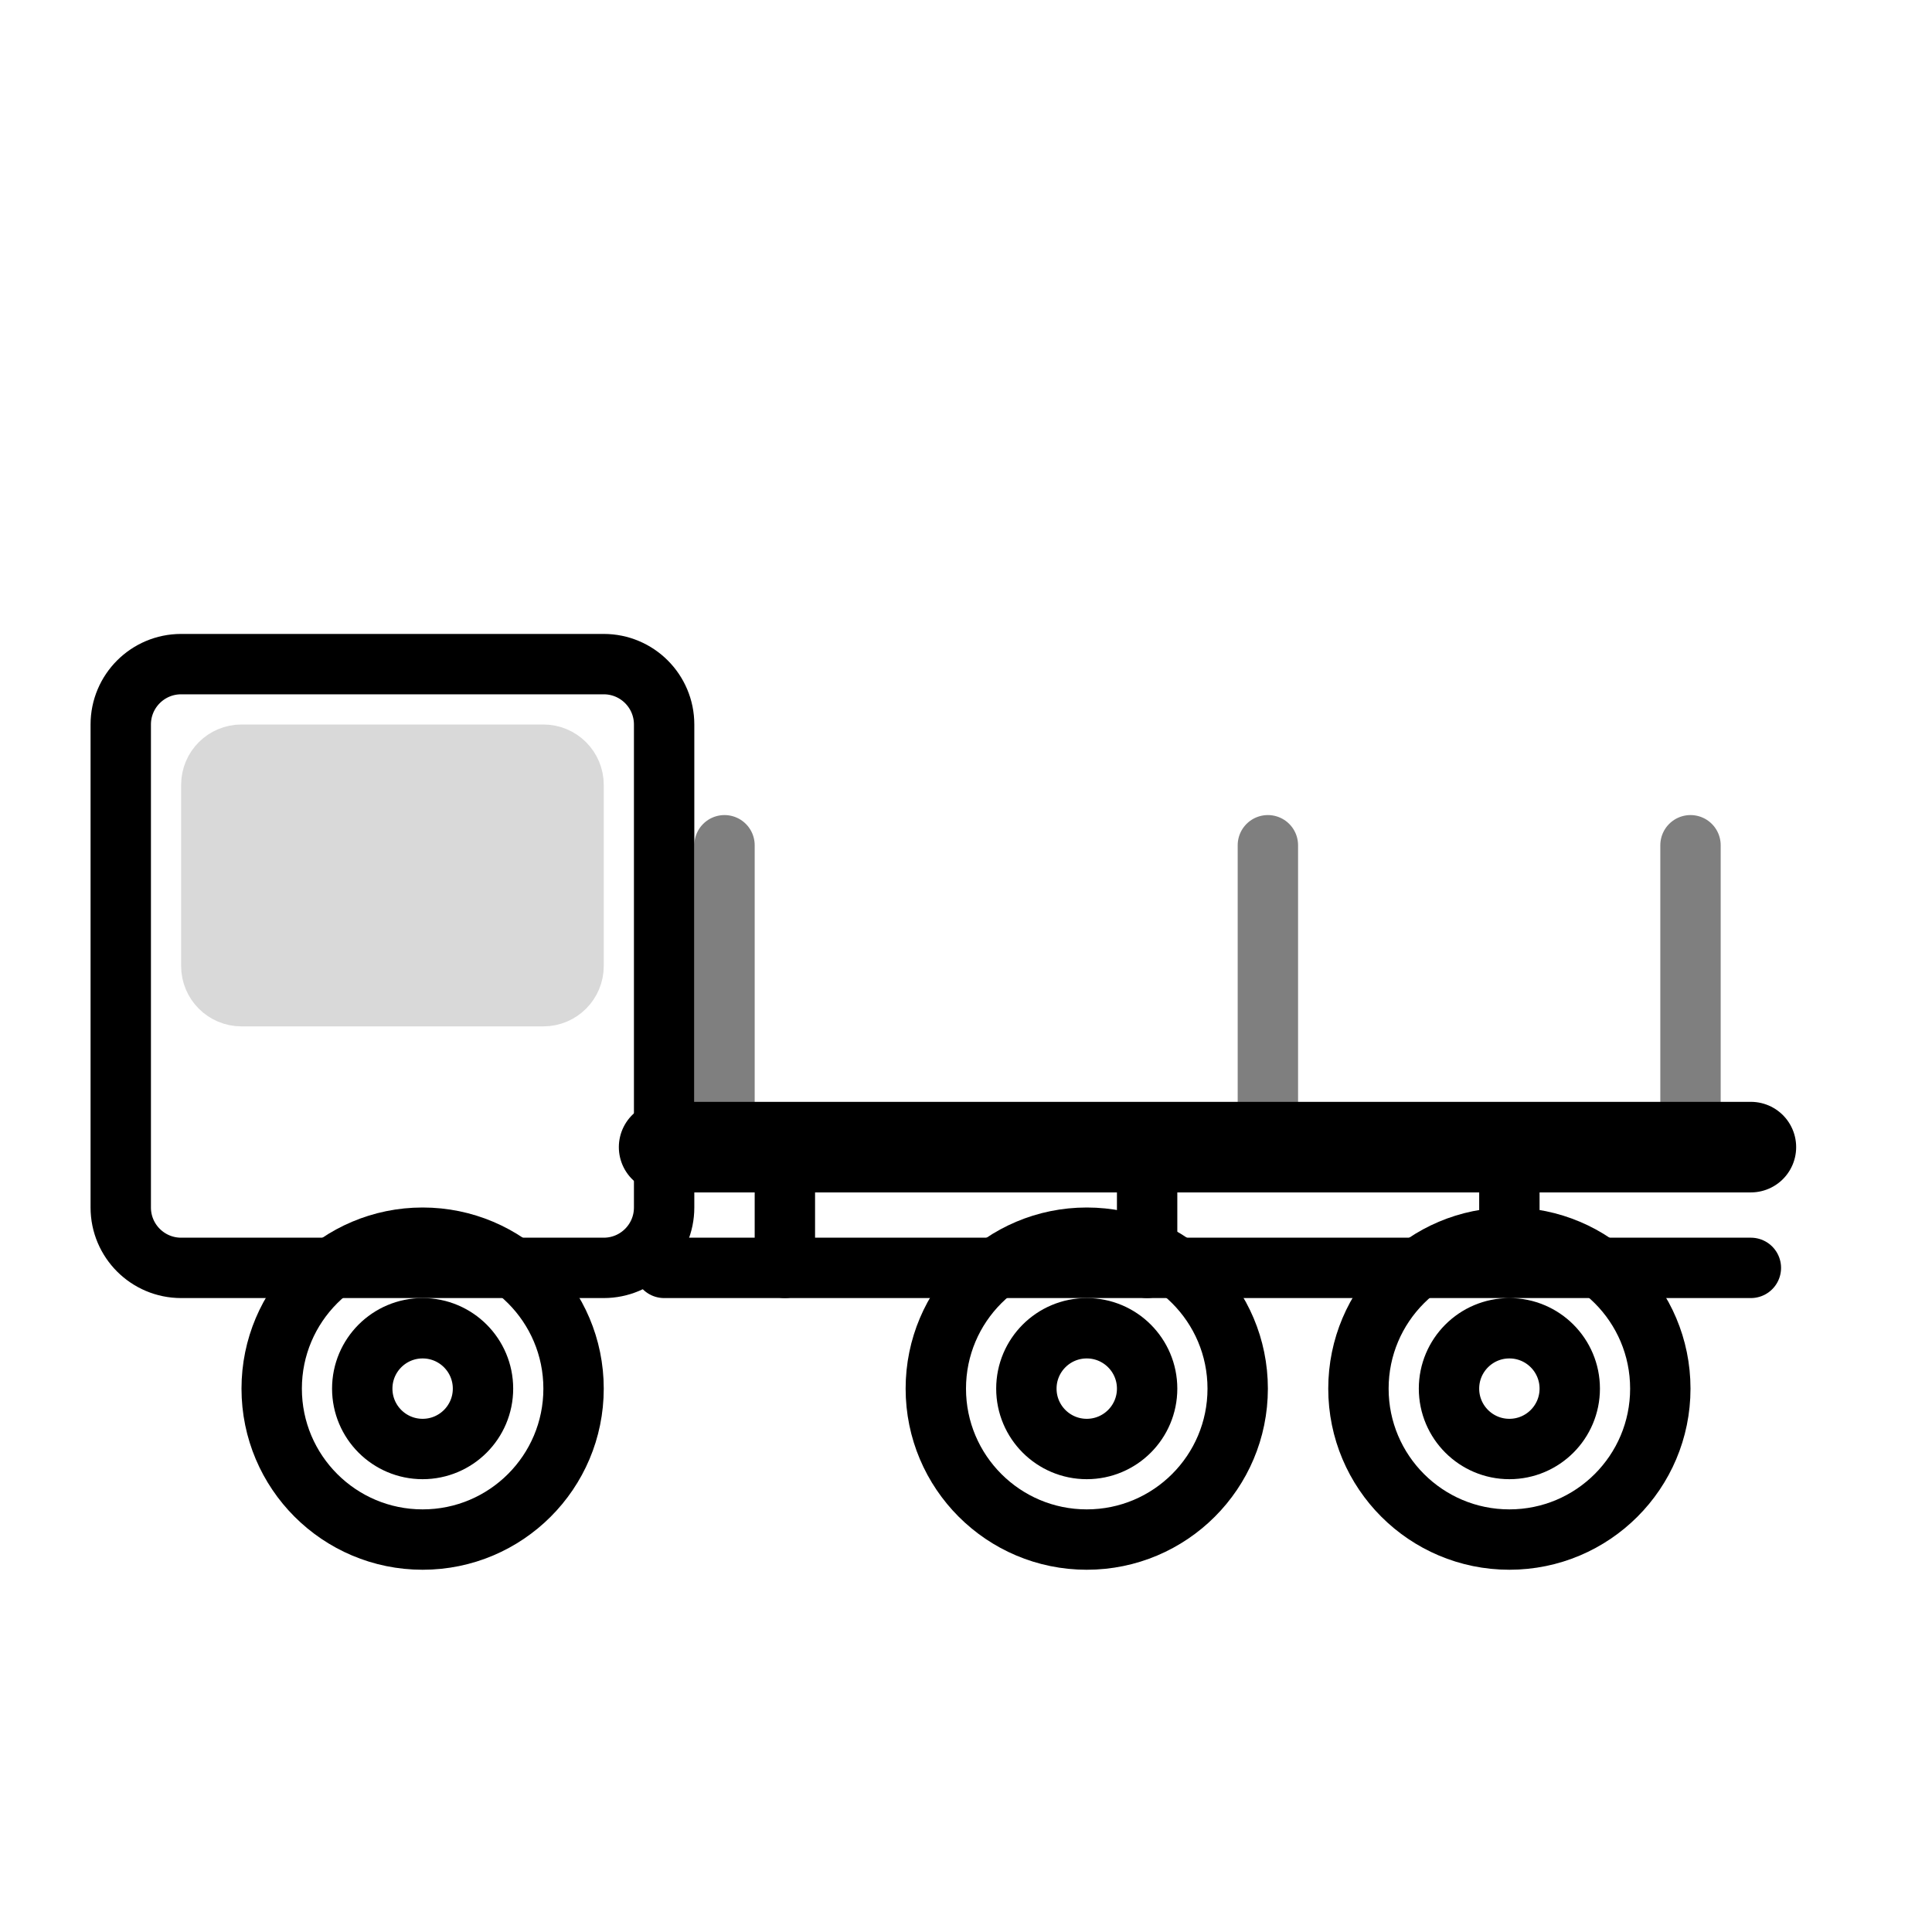
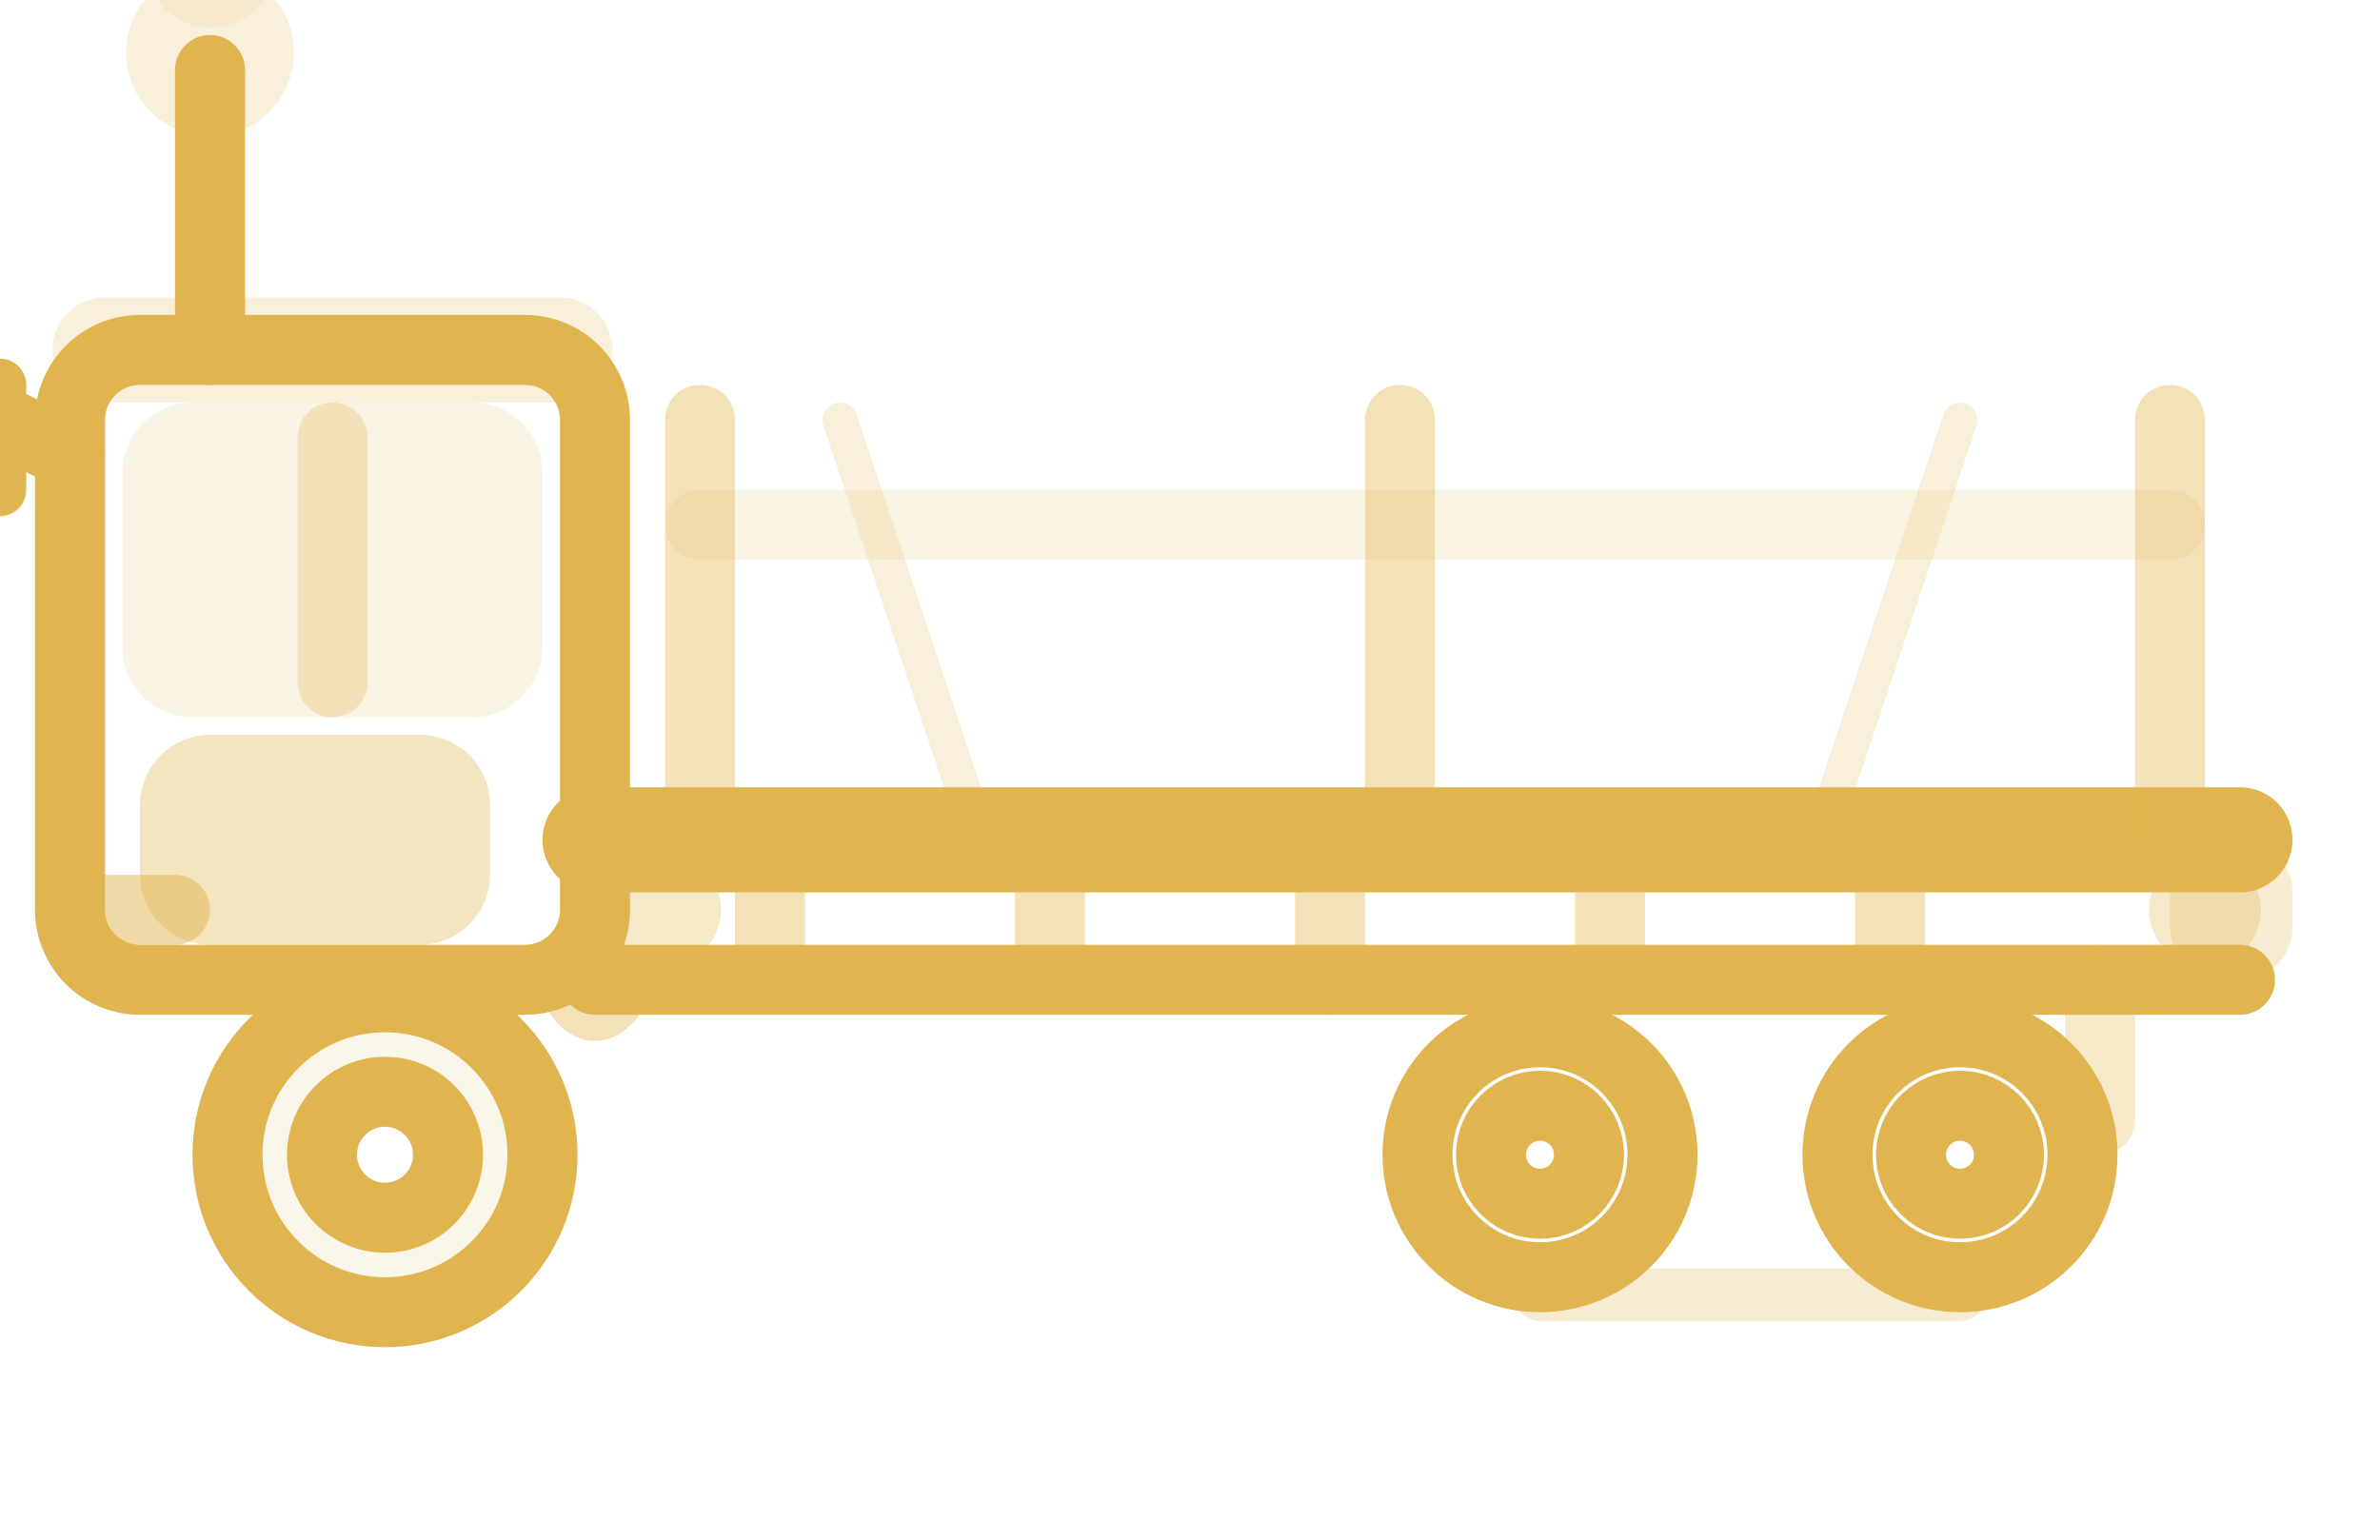
- <svg xmlns="http://www.w3.org/2000/svg" viewBox="0 0 64 64" fill="none" stroke="currentColor" stroke-width="2" stroke-linecap="round" stroke-linejoin="round">
-   <rect x="4" y="22" width="18" height="20" rx="2" />
-   <rect x="7" y="25" width="12" height="8" rx="1" fill="currentColor" opacity="0.15" />
-   <line x1="22" y1="38" x2="58" y2="38" stroke-width="3" />
-   <line x1="22" y1="42" x2="58" y2="42" />
-   <line x1="26" y1="38" x2="26" y2="42" />
-   <line x1="38" y1="38" x2="38" y2="42" />
-   <line x1="50" y1="38" x2="50" y2="42" />
-   <line x1="24" y1="28" x2="24" y2="38" opacity="0.5" />
-   <line x1="42" y1="28" x2="42" y2="38" opacity="0.5" />
-   <line x1="56" y1="28" x2="56" y2="38" opacity="0.5" />
-   <circle cx="14" cy="46" r="5" />
-   <circle cx="14" cy="46" r="2" />
-   <circle cx="36" cy="46" r="5" />
-   <circle cx="36" cy="46" r="2" />
-   <circle cx="50" cy="46" r="5" />
-   <circle cx="50" cy="46" r="2" />
+ <svg xmlns="http://www.w3.org/2000/svg" viewBox="0 0 68 44" fill="none" stroke="#E0B44E" stroke-width="2" stroke-linecap="round" stroke-linejoin="round">
+   <rect x="2" y="10" width="15" height="18" rx="2" />
+   <rect x="4.5" y="12.5" width="10" height="7" rx="1" fill="#E0B44E" opacity="0.15" />
+   <line x1="9.5" y1="12.5" x2="9.5" y2="19.5" opacity="0.3" />
+   <line x1="2" y1="13" x2="0" y2="12" />
+   <line x1="0" y1="11" x2="0" y2="14" stroke-width="1.5" />
+   <line x1="3" y1="10" x2="16" y2="10" stroke-width="3" opacity="0.2" />
+   <line x1="2" y1="26" x2="5" y2="26" opacity="0.5" />
+   <rect x="5" y="22" width="8" height="4" rx="1" opacity="0.35" fill="#E0B44E" />
+   <line x1="17" y1="24" x2="64" y2="24" stroke-width="3" />
+   <line x1="17" y1="28" x2="64" y2="28" />
+   <line x1="22" y1="24" x2="22" y2="28" opacity="0.4" />
+   <line x1="30" y1="24" x2="30" y2="28" opacity="0.4" />
+   <line x1="38" y1="24" x2="38" y2="28" opacity="0.4" />
+   <line x1="46" y1="24" x2="46" y2="28" opacity="0.4" />
+   <line x1="54" y1="24" x2="54" y2="28" opacity="0.4" />
+   <line x1="20" y1="12" x2="20" y2="24" opacity="0.4" />
+   <line x1="40" y1="12" x2="40" y2="24" opacity="0.4" />
+   <line x1="62" y1="12" x2="62" y2="24" opacity="0.4" />
+   <line x1="20" y1="15" x2="62" y2="15" opacity="0.15" />
+   <path d="M24 12 L28 24" opacity="0.2" stroke-width="1" />
+   <path d="M56 12 L52 24" opacity="0.2" stroke-width="1" />
+   <circle cx="19" cy="26" r="0.6" fill="#E0B44E" opacity="0.3" />
+   <circle cx="63" cy="26" r="0.6" fill="#E0B44E" opacity="0.3" />
+   <rect x="63" y="25" width="1.5" height="2" rx="0.5" fill="#E0B44E" opacity="0.25" />
+   <path d="M16 28 Q17 30 18 28" opacity="0.4" stroke-width="1.5" />
+   <line x1="6" y1="10" x2="6" y2="2" />
+   <circle cx="6" cy="1.5" r="1.4" fill="#E0B44E" opacity="0.2" />
+   <circle cx="6" cy="-1" r="0.8" opacity="0.12" fill="#E0B44E" />
+   <circle cx="11" cy="33" r="4.5" />
+   <circle cx="11" cy="33" r="1.8" />
+   <circle cx="11" cy="33" r="3.2" opacity="0.12" />
+   <circle cx="44" cy="33" r="3.5" />
+   <circle cx="44" cy="33" r="1.4" />
+   <circle cx="56" cy="33" r="3.5" />
+   <circle cx="56" cy="33" r="1.4" />
+   <line x1="44" y1="37" x2="56" y2="37" opacity="0.25" stroke-width="1.5" />
+   <line x1="60" y1="28" x2="60" y2="32" opacity="0.3" />
</svg>
